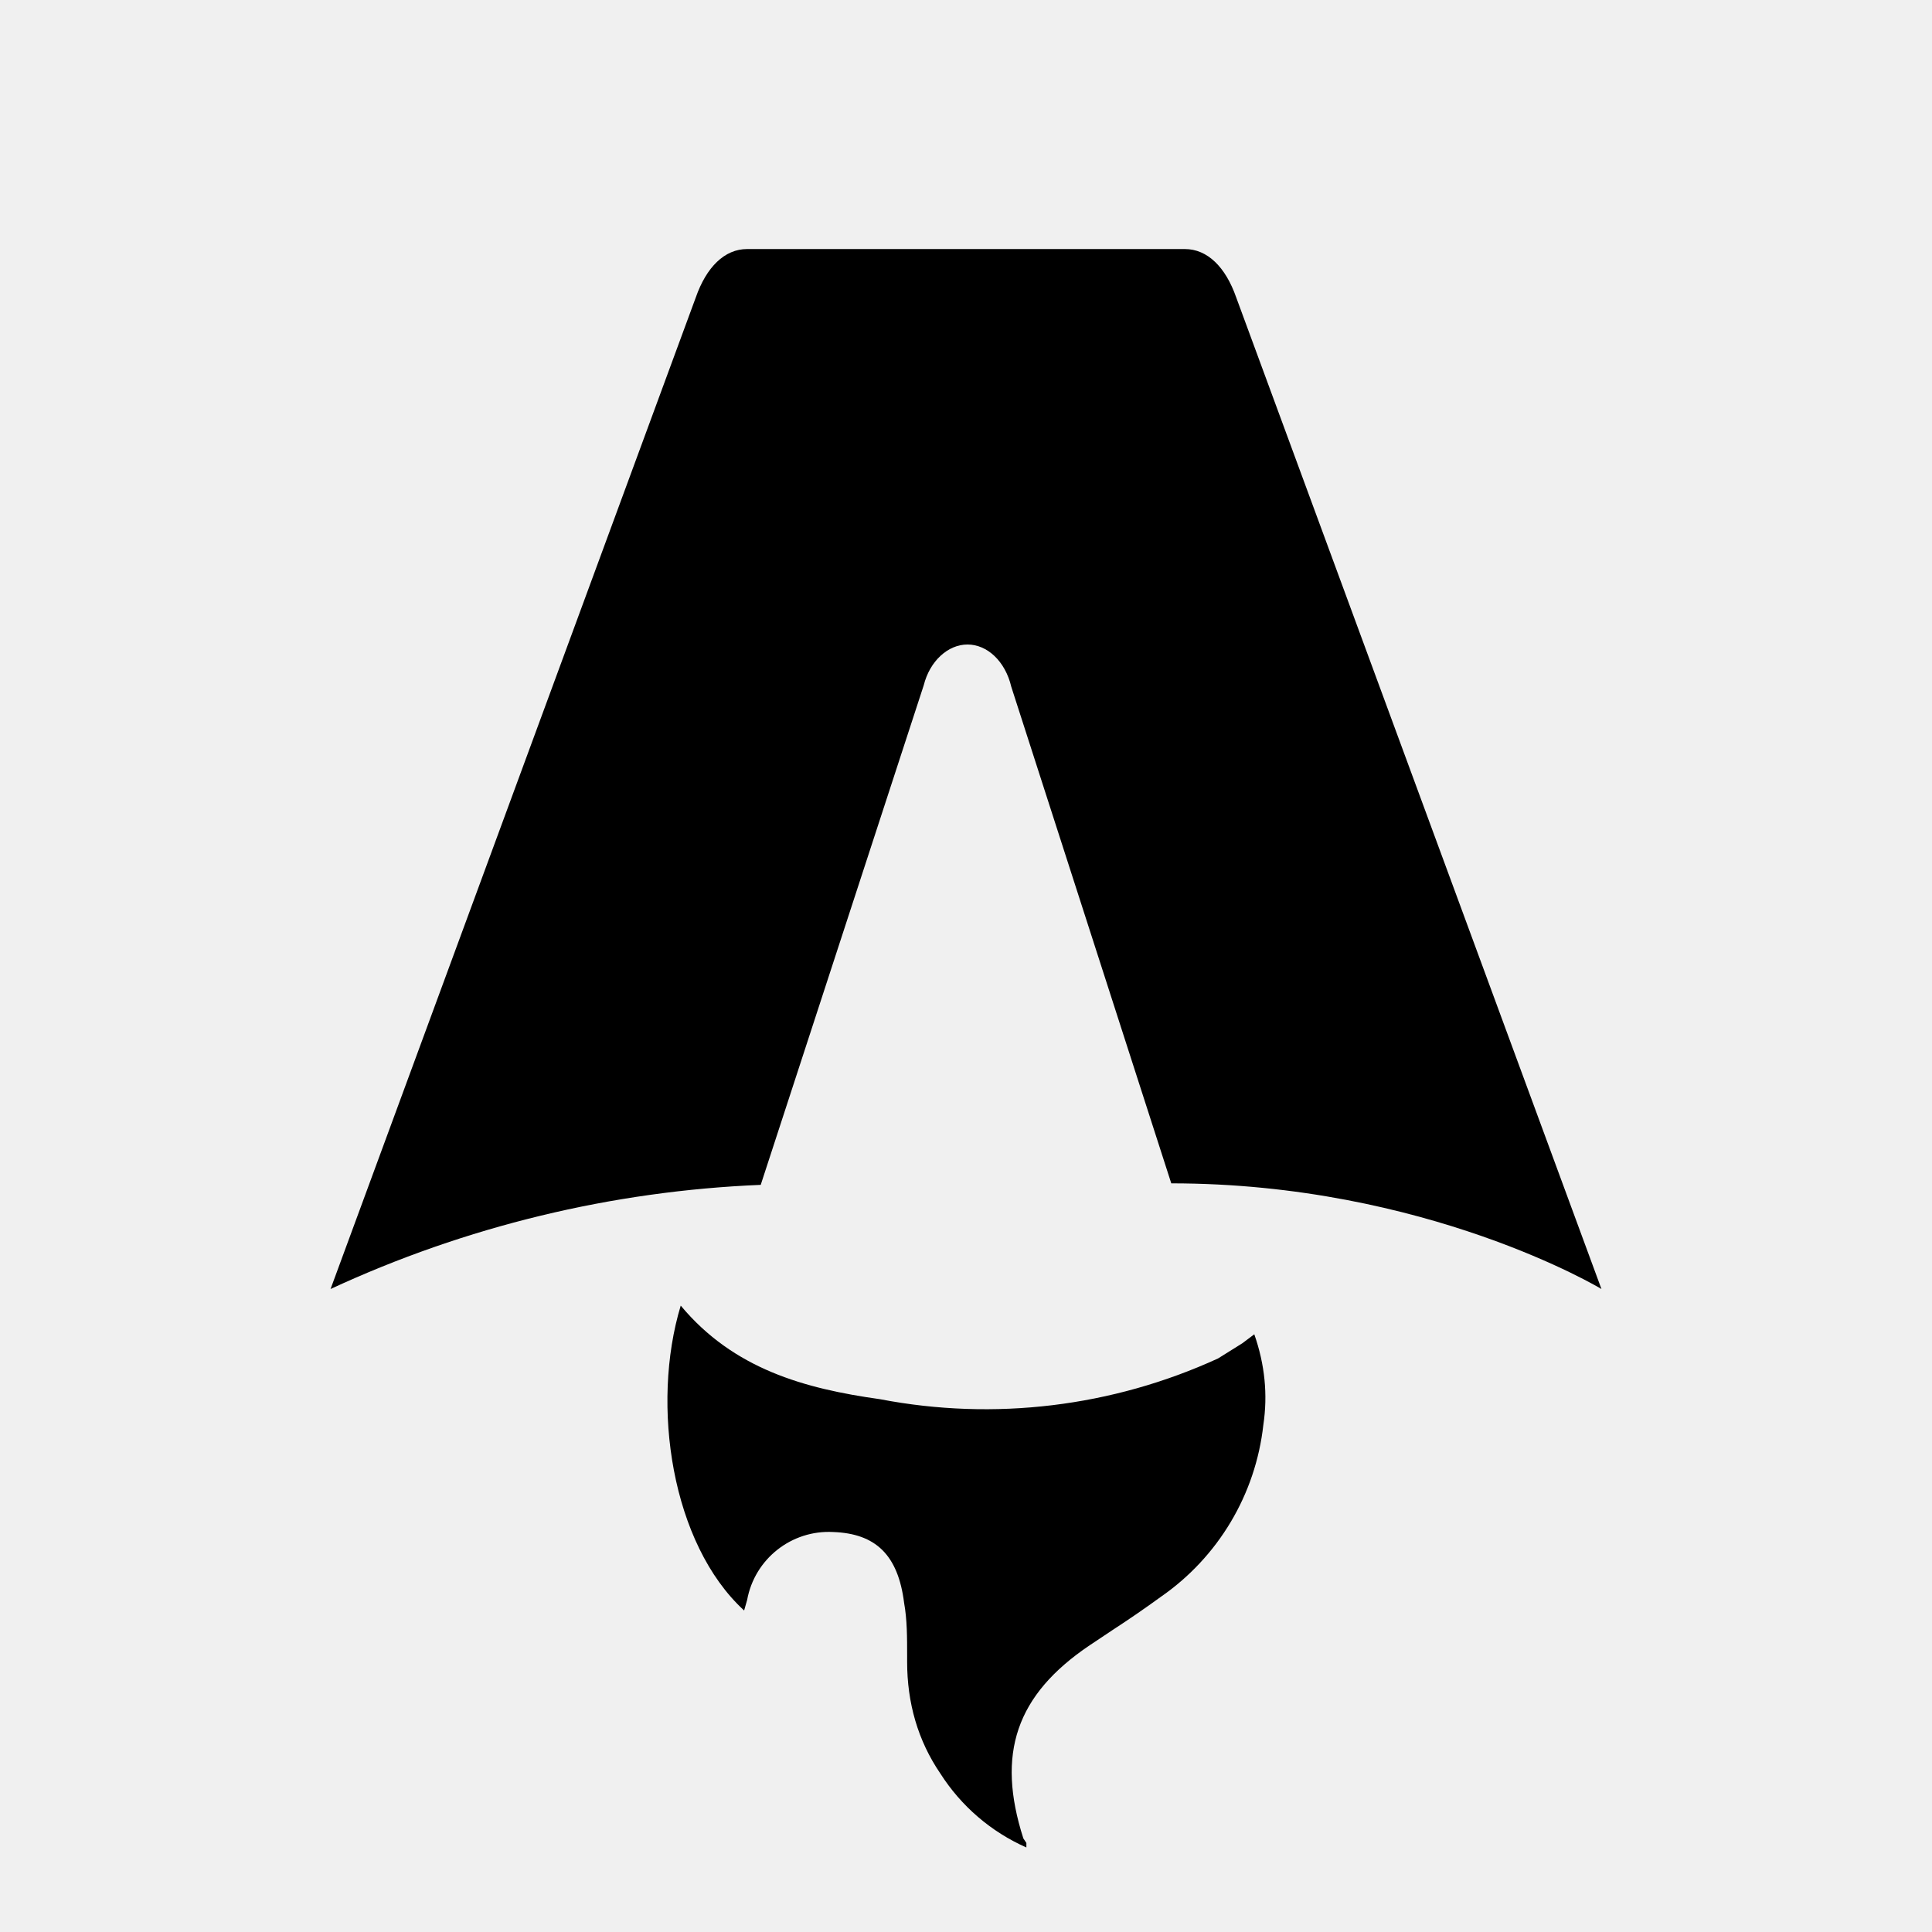
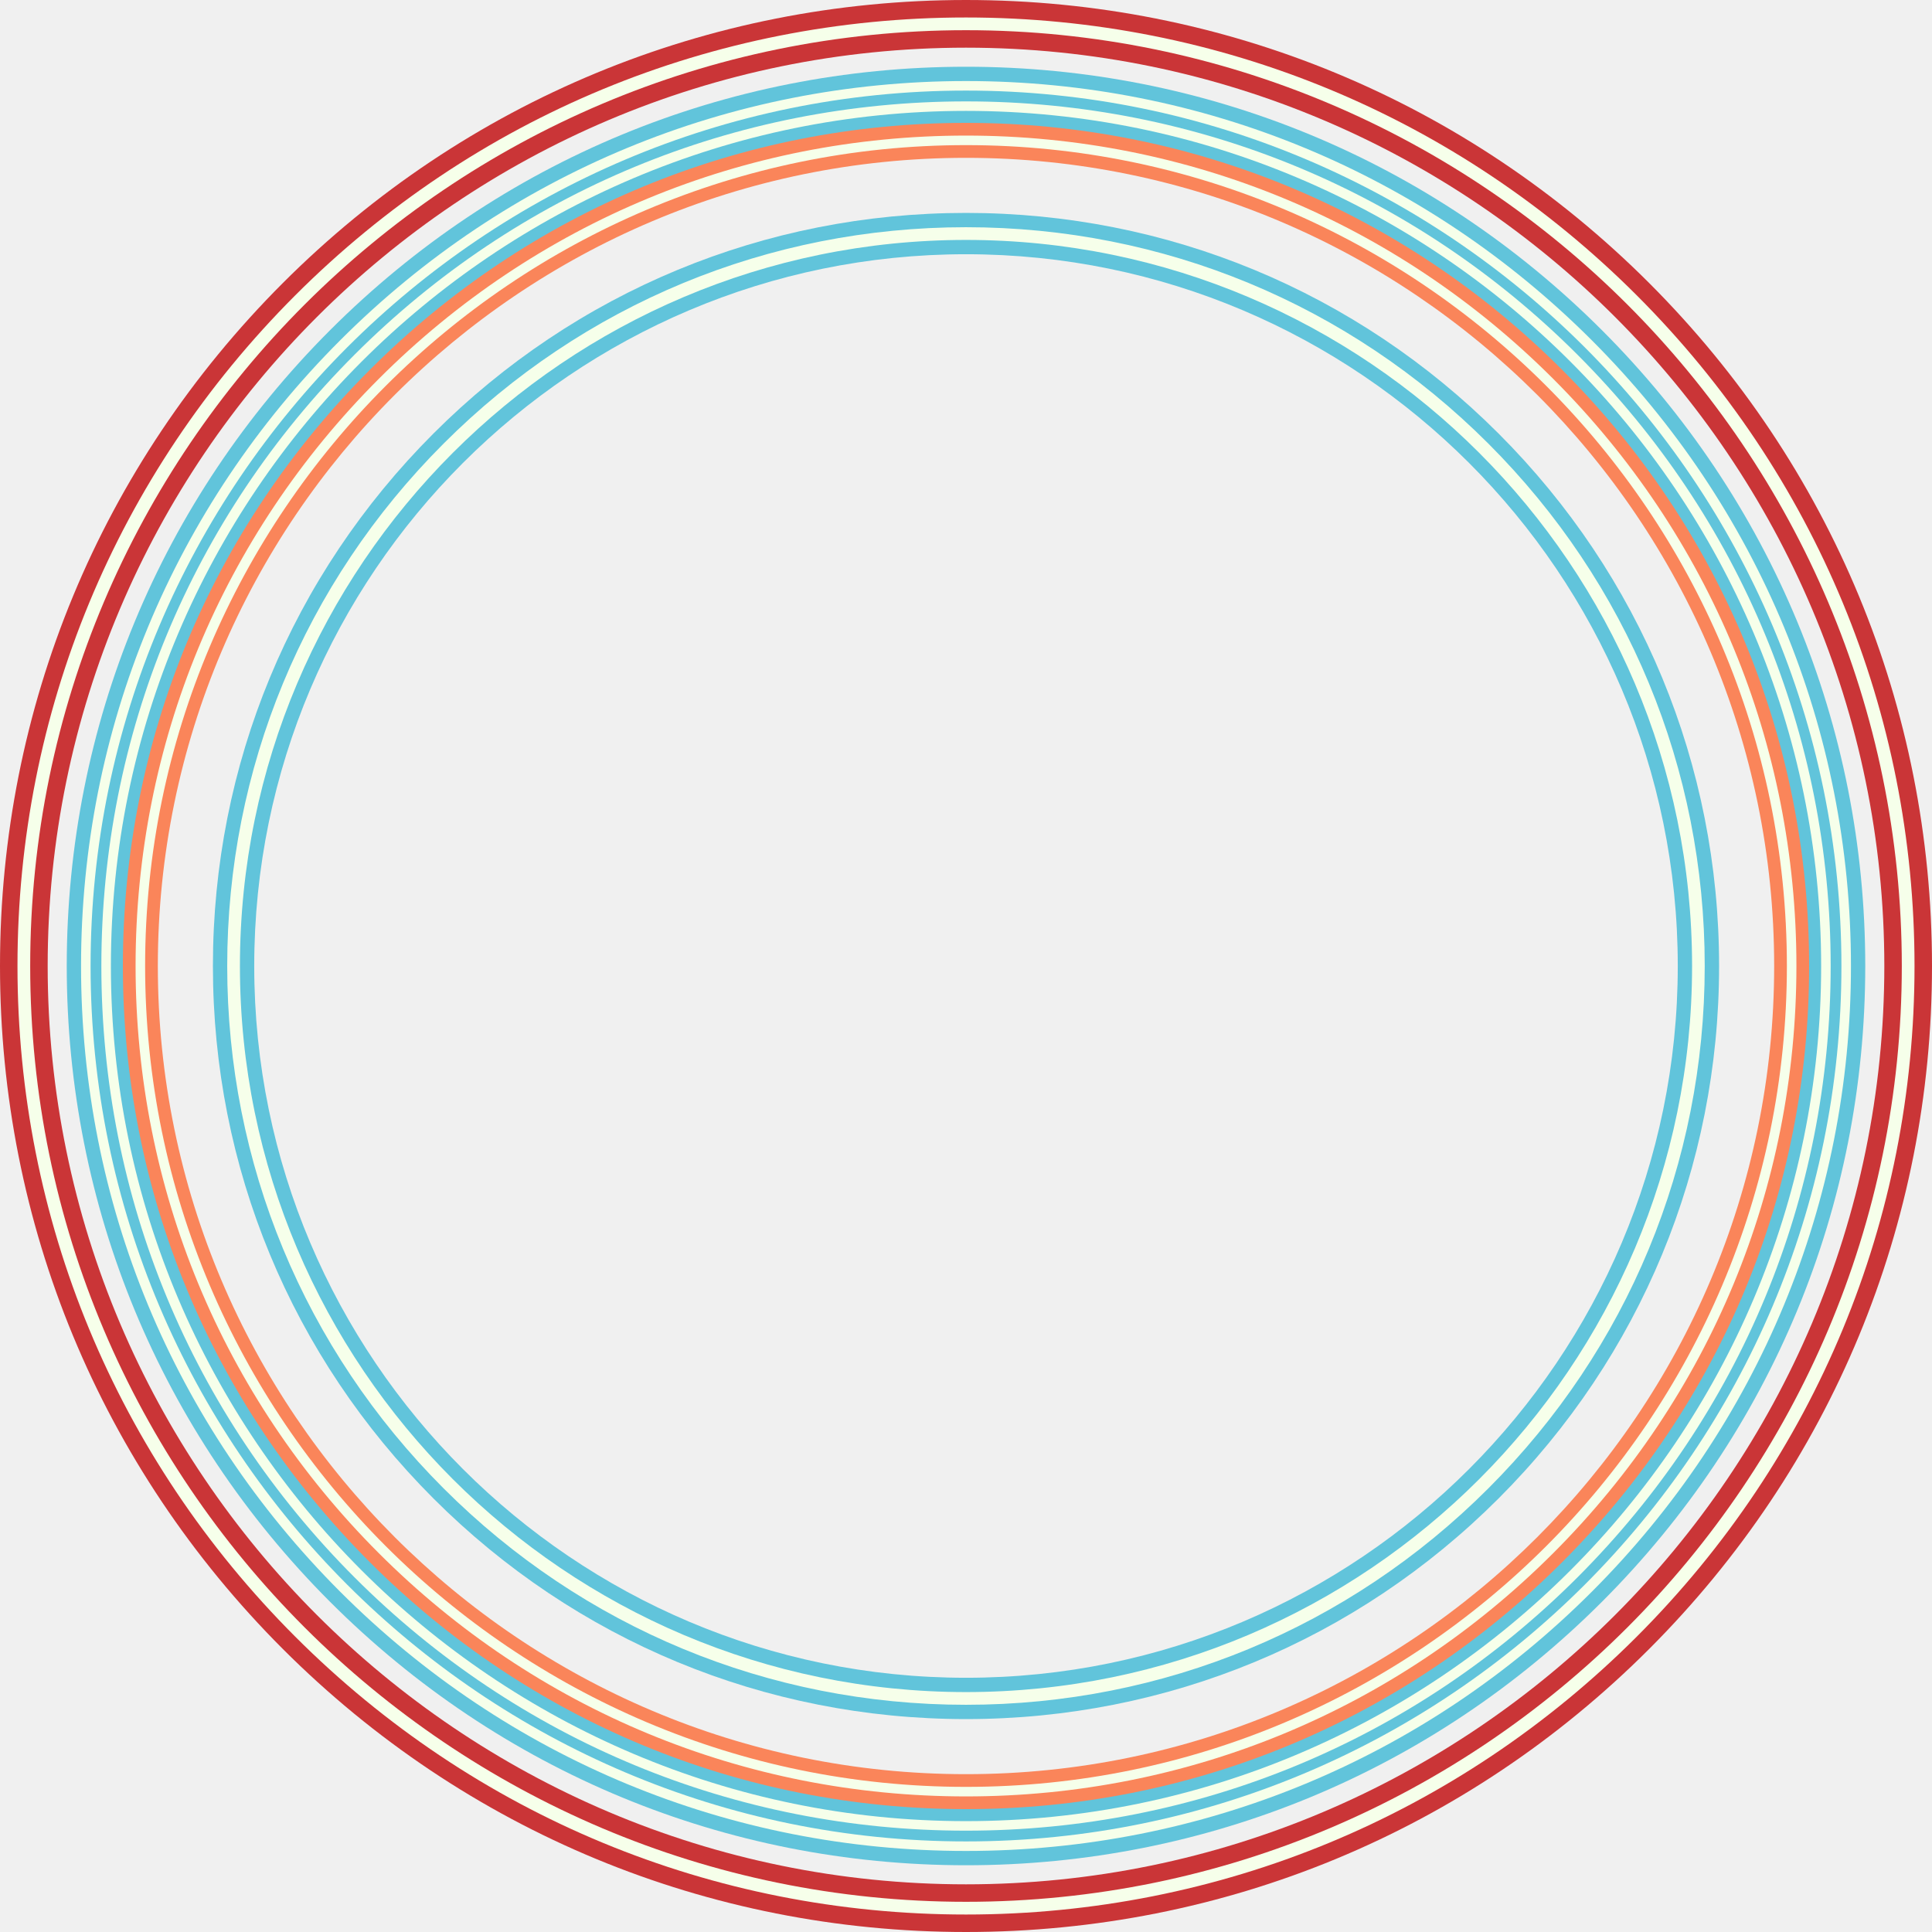
- <svg xmlns="http://www.w3.org/2000/svg" fill="none" viewBox="0 0 128 128">
-   <path d="M50.4 78.5a75.1 75.1 0 0 0-28.5 6.9l24.2-65.7c.7-2 1.9-3.2 3.4-3.2h29c1.5 0 2.7 1.2 3.4 3.2l24.2 65.7s-11.6-7-28.5-7L67 45.5c-.4-1.7-1.6-2.8-2.9-2.8-1.3 0-2.5 1.1-2.9 2.7L50.4 78.5Zm-1.1 28.2Zm-4.2-20.2c-2 6.6-.6 15.8 4.2 20.2a17.5 17.5 0 0 1 .2-.7 5.5 5.5 0 0 1 5.7-4.5c2.8.1 4.3 1.5 4.7 4.7.2 1.1.2 2.3.2 3.5v.4c0 2.7.7 5.2 2.2 7.4a13 13 0 0 0 5.7 4.9v-.3l-.2-.3c-1.8-5.6-.5-9.5 4.4-12.8l1.5-1a73 73 0 0 0 3.2-2.2 16 16 0 0 0 6.8-11.4c.3-2 .1-4-.6-6l-.8.6-1.6 1a37 37 0 0 1-22.4 2.7c-5-.7-9.7-2-13.2-6.2Z" />
-   <style>
-         path { fill: #000; }
-         @media (prefers-color-scheme: dark) {
-             path { fill: #FFF; }
-         }
-     </style>
+ <svg xmlns="http://www.w3.org/2000/svg" version="1.1" x="0px" y="0px" viewBox="0 0 607.88 607.88" style="enable-background:new 0 0 607.88 607.88;" xml:space="preserve">
+   <style type="text/css">
+ 	.st0{fill:#CA3537;}
+ 	.st1{fill:#61C4DB;}
+ 	.st2{fill:#FA855A;}
+ 	.st3{fill:#F6FFEA;}
+ 	.st4{fill:#191918;}
+ </style>
+   <g id="Layer_3">
+ </g>
+   <g id="Layer_2">
+     <g>
+       <path class="st0" d="M303.94,607.88c-81.19,0-157.51-31.62-214.92-89.02C31.62,461.45,0,385.13,0,303.94S31.62,146.43,89.02,89.02    C146.43,31.62,222.76,0,303.94,0s157.51,31.62,214.92,89.02s89.02,133.73,89.02,214.92s-31.62,157.51-89.02,214.92    S385.13,607.88,303.94,607.88z M303.94,15C144.62,15,15,144.62,15,303.94s129.62,288.94,288.94,288.94    c159.32,0,288.94-129.62,288.94-288.94S463.26,15,303.94,15z" />
+     </g>
+     <g>
+       <path class="st1" d="M303.94,586.88c-75.58,0-146.63-29.43-200.07-82.87C50.43,450.57,21,379.52,21,303.94    s29.43-146.63,82.87-200.07C157.31,50.43,228.36,21,303.94,21c75.58,0,146.63,29.43,200.07,82.87    c53.44,53.44,82.87,124.49,82.87,200.07s-29.43,146.63-82.87,200.07C450.57,557.45,379.52,586.88,303.94,586.88z M303.94,33    C154.54,33,33,154.54,33,303.94s121.54,270.94,270.94,270.94c149.4,0,270.94-121.54,270.94-270.94S453.34,33,303.94,33z" />
+     </g>
+     <g>
+       <path class="st1" d="M303.94,580.5c-73.87,0-143.32-28.77-195.55-81c-52.23-52.23-81-121.68-81-195.55s28.77-143.32,81-195.55    c52.23-52.23,121.68-81,195.55-81s143.32,28.77,195.55,81c52.23,52.23,81,121.68,81,195.55s-28.77,143.32-81,195.55    C447.26,551.73,377.81,580.5,303.94,580.5z M303.94,39.39c-145.88,0-264.55,118.68-264.55,264.55S158.07,568.5,303.94,568.5    c145.88,0,264.55-118.68,264.55-264.55S449.82,39.39,303.94,39.39z" />
+     </g>
+     <g>
+       <path class="st1" d="M303.94,540.89c-63.29,0-122.79-24.65-167.55-69.4c-44.75-44.75-69.4-104.26-69.4-167.55    s24.65-122.79,69.4-167.55c44.75-44.75,104.26-69.4,167.55-69.4s122.79,24.65,167.55,69.4c44.75,44.75,69.4,104.26,69.4,167.55    s-24.65,122.79-69.4,167.55C426.73,516.24,367.23,540.89,303.94,540.89z M303.94,79.99c-123.48,0-223.95,100.46-223.95,223.95    c0,123.48,100.46,223.95,223.95,223.95c123.48,0,223.95-100.46,223.95-223.95C527.89,180.46,427.43,79.99,303.94,79.99z" />
+     </g>
+     <g>
+       <path class="st2" d="M303.94,569.22c-70.86,0-137.48-27.59-187.58-77.7c-50.1-50.11-77.7-116.72-77.7-187.58    s27.59-137.48,77.7-187.58c50.1-50.1,116.72-77.7,187.58-77.7c70.86,0,137.48,27.59,187.58,77.7    c50.1,50.1,77.7,116.72,77.7,187.58s-27.59,137.48-77.7,187.58C441.42,541.63,374.8,569.22,303.94,569.22z M303.94,49.66    c-140.21,0-254.28,114.07-254.28,254.28s114.07,254.28,254.28,254.28s254.28-114.07,254.28-254.28S444.15,49.66,303.94,49.66z" />
+     </g>
+   </g>
+   <g id="Layer_1">
+     <g>
+       <path class="st3" d="M303.94,602.38c-79.72,0-154.66-31.04-211.03-87.41C36.54,458.6,5.5,383.66,5.5,303.94    S36.54,149.28,92.91,92.91C149.28,36.54,224.22,5.5,303.94,5.5S458.6,36.54,514.97,92.91c56.37,56.37,87.41,131.31,87.41,211.03    s-31.04,154.66-87.41,211.03C458.6,571.34,383.66,602.38,303.94,602.38z M303.94,9.5C141.59,9.5,9.5,141.59,9.5,303.94    s132.09,294.44,294.44,294.44S598.38,466.3,598.38,303.94S466.3,9.5,303.94,9.5z" />
+     </g>
+     <g>
+       <path class="st3" d="M303.94,582.38c-74.37,0-144.3-28.96-196.89-81.55S25.5,378.32,25.5,303.94s28.96-144.3,81.55-196.89    S229.57,25.5,303.94,25.5c74.38,0,144.3,28.96,196.89,81.55s81.55,122.51,81.55,196.89s-28.96,144.3-81.55,196.89    S378.32,582.38,303.94,582.38z M303.94,28.5C152.06,28.5,28.5,152.06,28.5,303.94s123.56,275.44,275.44,275.44    c151.88,0,275.44-123.56,275.44-275.44S455.82,28.5,303.94,28.5z" />
+     </g>
+     <g>
+       <path class="st3" d="M303.94,576c-72.67,0-140.99-28.3-192.37-79.68s-79.68-119.7-79.68-192.37s28.3-140.99,79.68-192.37    s119.7-79.68,192.37-79.68c72.67,0,140.99,28.3,192.37,79.68S576,231.27,576,303.94s-28.3,140.99-79.68,192.37    S376.61,576,303.94,576z M303.94,34.89c-148.36,0-269.05,120.7-269.05,269.05S155.58,573,303.94,573    C452.3,573,573,452.3,573,303.94S452.3,34.89,303.94,34.89z" />
+     </g>
+     <g>
+       <path class="st3" d="M303.94,536.39c-62.09,0-120.46-24.18-164.36-68.08S71.49,366.03,71.49,303.94s24.18-120.46,68.08-164.37    s102.28-68.08,164.36-68.08s120.46,24.18,164.36,68.08s68.08,102.28,68.08,164.37s-24.18,120.46-68.08,164.36    S366.03,536.39,303.94,536.39z M303.94,75.49c-125.97,0-228.45,102.48-228.45,228.45s102.48,228.45,228.45,228.45    s228.45-102.48,228.45-228.45S429.91,75.49,303.94,75.49z" />
+     </g>
+     <g>
+       <path class="st3" d="M303.94,565.22c-69.79,0-135.4-27.18-184.75-76.53c-49.35-49.35-76.53-114.96-76.53-184.75    s27.18-135.4,76.53-184.75c49.35-49.35,114.96-76.53,184.75-76.53s135.4,27.18,184.75,76.53    c49.35,49.35,76.53,114.96,76.53,184.75s-27.18,135.4-76.53,184.75C439.34,538.04,373.73,565.22,303.94,565.22z M303.94,45.66    c-142.42,0-258.28,115.86-258.28,258.28s115.86,258.28,258.28,258.28c142.42,0,258.28-115.86,258.28-258.28    S446.36,45.66,303.94,45.66z" />
+     </g>
+   </g>
</svg>
